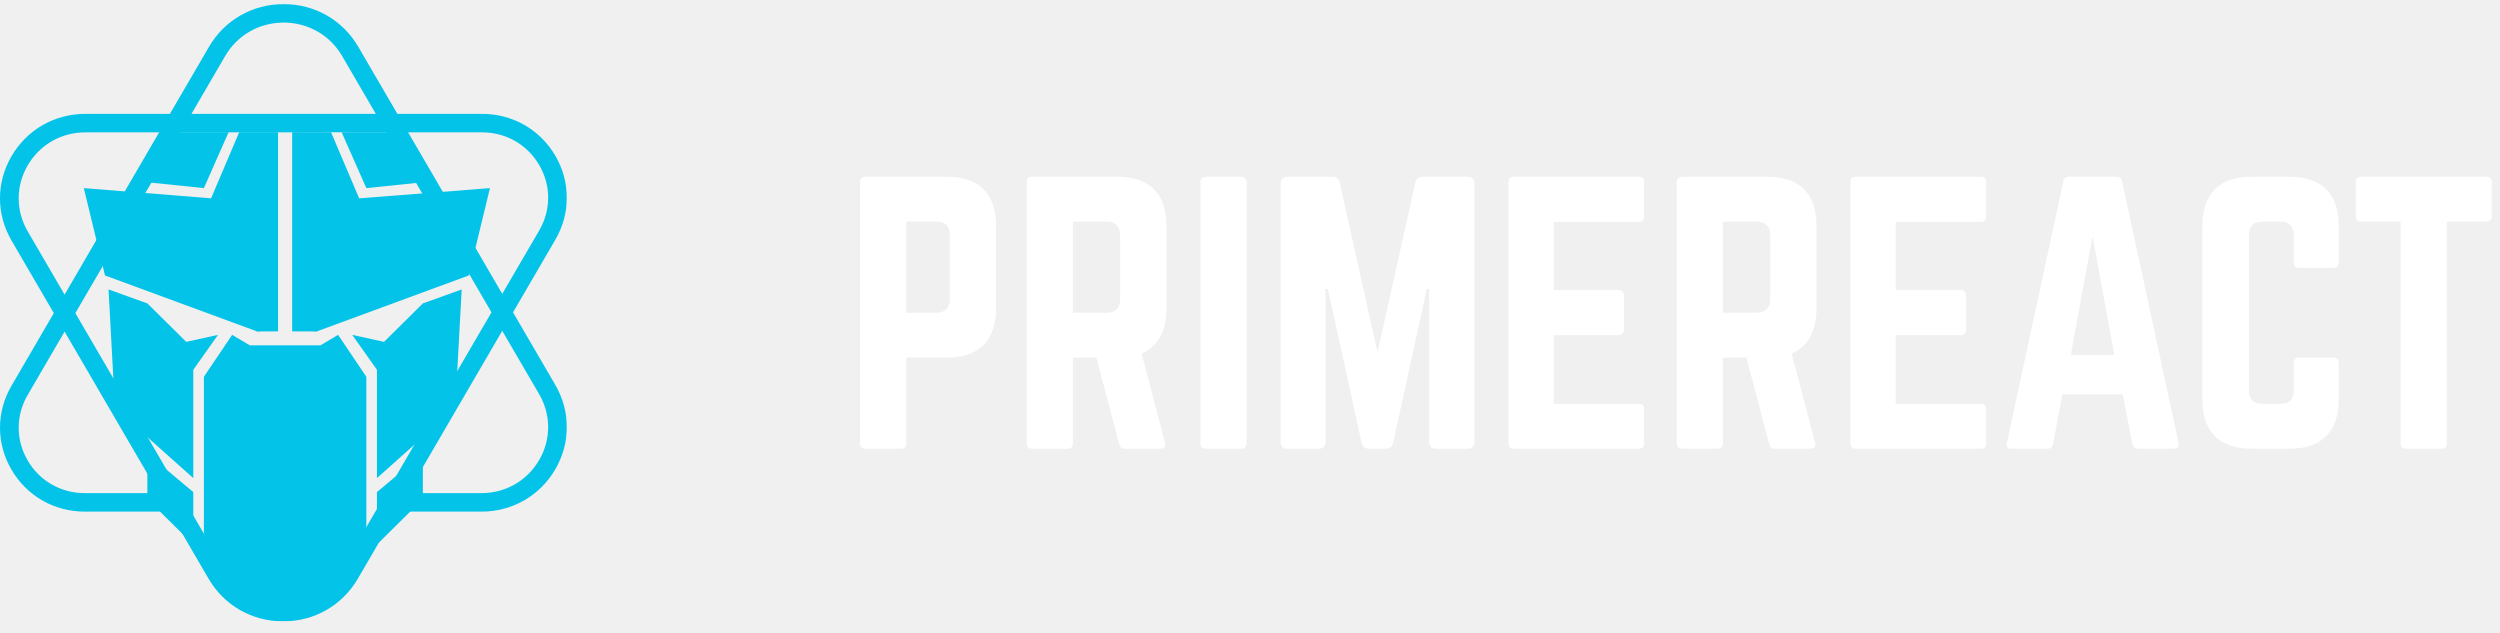
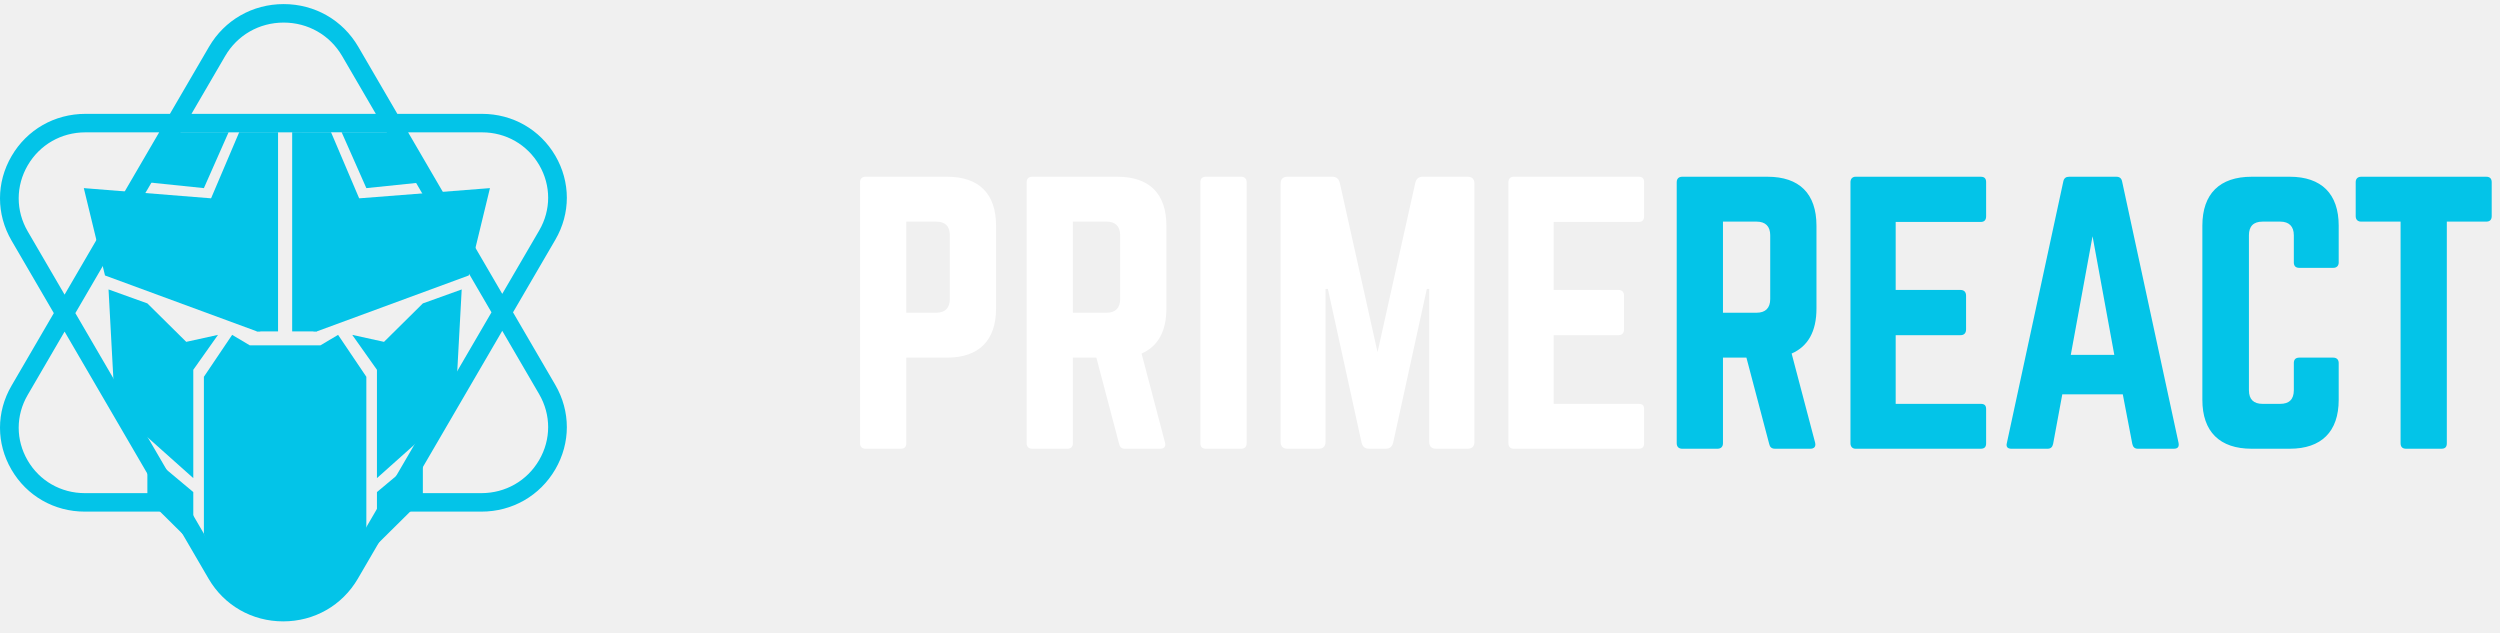
<svg xmlns="http://www.w3.org/2000/svg" width="162" height="41" viewBox="0 0 162 41" fill="none">
-   <mask id="mask0_2_321" style="mask-type:alpha" maskUnits="userSpaceOnUse" x="0" y="0" width="37" height="41">
-     <path fill-rule="evenodd" clip-rule="evenodd" d="M0 0.265H36.731V40.265H0V0.265Z" fill="white" />
-   </mask>
-   <g mask="url(#mask0_2_321)">
-     <path fill-rule="evenodd" clip-rule="evenodd" d="M35.988 15.532L33.244 20.24L35.982 24.939C36.981 26.654 36.981 28.701 35.982 30.415C34.983 32.129 33.194 33.153 31.196 33.153H25.72L23.188 37.499C22.178 39.231 20.37 40.265 18.351 40.265C16.332 40.265 14.524 39.231 13.515 37.499L10.982 33.153H5.495C3.512 33.153 1.736 32.137 0.744 30.435C-0.248 28.733 -0.248 26.701 0.744 24.999L3.487 20.29L0.749 15.591C-0.25 13.877 -0.25 11.83 0.749 10.116C1.748 8.401 3.537 7.378 5.535 7.378H11.011L13.544 3.032C14.553 1.3 16.362 0.265 18.38 0.265C20.399 0.265 22.207 1.3 23.217 3.032L25.749 7.378H31.236C33.22 7.378 34.996 8.394 35.988 10.096C36.979 11.798 36.979 13.83 35.988 15.532ZM18.38 1.463C16.799 1.463 15.382 2.274 14.591 3.631L12.408 7.378H24.353L22.17 3.631C21.379 2.274 19.962 1.463 18.38 1.463ZM25.605 30.954L25.546 31.055L25.538 31.069L25.397 31.311L24.649 32.595L24.52 32.816L22.965 35.485L22.496 36.29L22.166 36.857L22.153 36.86L22.146 36.872C21.355 38.23 19.912 38.621 18.33 38.621C16.751 38.621 15.362 38.232 14.571 36.878L14.546 36.872L13.743 35.494L13.542 35.149L4.883 20.29L6.454 17.595L6.454 17.596L9.224 12.845L9.222 12.844L9.537 12.305L9.539 12.305L11.713 8.576L25.052 8.571L31.848 20.24L25.605 30.954ZM34.935 29.816C34.155 31.155 32.757 31.955 31.196 31.955H26.418L32.546 21.438L34.935 25.538C35.716 26.878 35.716 28.477 34.935 29.816ZM1.791 29.836C2.564 31.163 3.949 31.955 5.495 31.955H10.284L4.185 21.488L1.791 25.598C1.018 26.924 1.018 28.509 1.791 29.836ZM1.796 14.992C1.016 13.653 1.016 12.054 1.796 10.715C2.577 9.375 3.974 8.576 5.535 8.576H10.313L4.185 19.092L1.796 14.992ZM31.236 8.576C32.783 8.576 34.167 9.368 34.941 10.695C35.714 12.022 35.714 13.606 34.941 14.933L32.546 19.042L26.447 8.576H31.236Z" fill="#03C4E8" />
-   </g>
+   <path fill-rule="evenodd" clip-rule="evenodd" d="M35.988 15.532L33.244 20.24L35.982 24.939C36.981 26.654 36.981 28.701 35.982 30.415C34.983 32.129 33.194 33.153 31.196 33.153H25.72L23.188 37.499C22.178 39.231 20.37 40.265 18.351 40.265C16.332 40.265 14.524 39.231 13.515 37.499L10.982 33.153H5.495C3.512 33.153 1.736 32.137 0.744 30.435C-0.248 28.733 -0.248 26.701 0.744 24.999L3.487 20.29L0.749 15.591C-0.25 13.877 -0.25 11.83 0.749 10.116C1.748 8.401 3.537 7.378 5.535 7.378H11.011L13.544 3.032C14.553 1.3 16.362 0.265 18.38 0.265C20.399 0.265 22.207 1.3 23.217 3.032L25.749 7.378H31.236C33.22 7.378 34.996 8.394 35.988 10.096C36.979 11.798 36.979 13.83 35.988 15.532ZM18.38 1.463C16.799 1.463 15.382 2.274 14.591 3.631L12.408 7.378H24.353L22.17 3.631C21.379 2.274 19.962 1.463 18.38 1.463ZM25.605 30.954L25.546 31.055L25.538 31.069L25.397 31.311L24.649 32.595L24.52 32.816L22.965 35.485L22.496 36.29L22.166 36.857L22.153 36.86L22.146 36.872C21.355 38.23 19.912 38.621 18.33 38.621C16.751 38.621 15.362 38.232 14.571 36.878L14.546 36.872L13.743 35.494L13.542 35.149L4.883 20.29L6.454 17.595L6.454 17.596L9.224 12.845L9.222 12.844L9.537 12.305L9.539 12.305L11.713 8.576L25.052 8.571L31.848 20.24L25.605 30.954ZM34.935 29.816C34.155 31.155 32.757 31.955 31.196 31.955H26.418L32.546 21.438L34.935 25.538C35.716 26.878 35.716 28.477 34.935 29.816ZM1.791 29.836C2.564 31.163 3.949 31.955 5.495 31.955H10.284L4.185 21.488L1.791 25.598C1.018 26.924 1.018 28.509 1.791 29.836ZM1.796 14.992C1.016 13.653 1.016 12.054 1.796 10.715C2.577 9.375 3.974 8.576 5.535 8.576H10.313L4.185 19.092L1.796 14.992ZM31.236 8.576C32.783 8.576 34.167 9.368 34.941 10.695C35.714 12.022 35.714 13.606 34.941 14.933L32.546 19.042L26.447 8.576H31.236Z" fill="#03C4E8" />
  <path d="M24.883 22.152L22.824 21.699L24.426 23.963V30.982L29.5 26.454L29.918 18.756L27.401 19.661L24.883 22.152Z" fill="#03C4E8" />
  <path d="M12.068 22.152L14.127 21.699L12.525 23.963V30.982L7.45 26.454L7.033 18.756L9.55 19.661L12.068 22.152Z" fill="#03C4E8" />
  <path fill-rule="evenodd" clip-rule="evenodd" d="M13.212 24.416L15.043 21.699L16.187 22.378H20.764L21.908 21.699L23.739 24.416V34.605L21.599 38.645H14.934L13.212 34.605V24.416Z" fill="#03C4E8" />
  <path d="M24.426 35.284L27.401 32.34V29.397L24.426 31.887V35.284Z" fill="#03C4E8" />
  <path d="M12.525 35.284L9.55 32.34V29.397L12.525 31.887V35.284Z" fill="#03C4E8" />
  <path fill-rule="evenodd" clip-rule="evenodd" d="M18.018 8.567H15.5L13.67 12.869L16.645 21.473H20.535L23.281 12.869L21.451 8.567H18.933V21.473H18.018V8.567Z" fill="#03C4E8" />
  <path d="M16.645 21.472L6.804 17.85L5.431 12.19L13.898 12.869L16.873 21.472H16.645Z" fill="#03C4E8" />
  <path d="M20.535 21.472L30.376 17.85L31.749 12.19L23.053 12.869L20.306 21.472H20.535Z" fill="#03C4E8" />
  <path d="M23.739 12.19L28.127 11.737L25.341 8.567H22.137L23.739 12.19Z" fill="#03C4E8" />
  <path d="M13.212 12.19L8.824 11.737L11.61 8.567H14.814L13.212 12.19Z" fill="#03C4E8" />
  <path fill-rule="evenodd" clip-rule="evenodd" d="M55.731 28.726V11.805C55.731 11.585 55.864 11.453 56.084 11.453H61.372C63.443 11.453 64.544 12.554 64.544 14.625V20.001C64.544 22.05 63.443 23.174 61.372 23.174H58.728V28.726C58.728 28.946 58.618 29.078 58.375 29.078H56.084C55.864 29.078 55.731 28.946 55.731 28.726ZM58.728 20.265H60.667C61.261 20.265 61.548 19.935 61.548 19.384V15.242C61.548 14.669 61.261 14.361 60.667 14.361H58.728V20.265ZM75.582 20.001V14.625C75.582 12.554 74.481 11.453 72.41 11.453H66.88C66.659 11.453 66.527 11.585 66.527 11.805V28.726C66.527 28.946 66.659 29.078 66.88 29.078H69.171C69.391 29.078 69.523 28.946 69.523 28.726V23.174H71.044L72.52 28.77C72.564 28.968 72.674 29.078 72.894 29.078H75.186C75.428 29.078 75.56 28.946 75.494 28.681L73.974 22.909C75.031 22.447 75.582 21.477 75.582 20.001ZM69.523 20.265H71.705C72.278 20.265 72.586 19.957 72.586 19.384V15.242C72.586 14.669 72.278 14.361 71.705 14.361H69.523V20.265ZM80.429 11.453H78.138C77.896 11.453 77.785 11.585 77.785 11.805V28.726C77.785 28.946 77.896 29.078 78.138 29.078H80.429C80.65 29.078 80.782 28.946 80.782 28.726V11.805C80.782 11.585 80.65 11.453 80.429 11.453ZM92.194 11.453H95.103C95.389 11.453 95.543 11.607 95.543 11.893V28.637C95.543 28.924 95.389 29.078 95.103 29.078H93.054C92.767 29.078 92.613 28.924 92.613 28.637V18.723H92.459L90.278 28.681C90.212 28.946 90.057 29.078 89.793 29.078H88.713C88.449 29.078 88.295 28.946 88.229 28.681L86.047 18.723H85.893V28.637C85.893 28.924 85.739 29.078 85.453 29.078H83.426C83.139 29.078 82.985 28.924 82.985 28.637V11.893C82.985 11.607 83.139 11.453 83.426 11.453H86.334C86.598 11.453 86.752 11.585 86.819 11.849L89.264 22.821L91.71 11.849C91.776 11.585 91.93 11.453 92.194 11.453ZM106.537 14.008V11.805C106.537 11.585 106.449 11.453 106.185 11.453H98.077C97.879 11.453 97.746 11.585 97.746 11.805V28.726C97.746 28.946 97.879 29.078 98.077 29.078H106.185C106.449 29.078 106.537 28.946 106.537 28.726V26.522C106.537 26.28 106.449 26.17 106.185 26.17H100.677V21.719H104.885C105.105 21.719 105.237 21.587 105.237 21.345V19.164C105.237 18.921 105.105 18.789 104.885 18.789H100.677V14.383H106.185C106.449 14.383 106.537 14.229 106.537 14.008Z" fill="white" />
-   <path fill-rule="evenodd" clip-rule="evenodd" d="M117.707 14.625V20.001C117.707 21.477 117.156 22.447 116.098 22.909L117.619 28.681C117.685 28.946 117.552 29.078 117.31 29.078H115.019C114.798 29.078 114.688 28.968 114.644 28.77L113.168 23.174H111.648V28.726C111.648 28.946 111.516 29.078 111.295 29.078H109.004C108.784 29.078 108.651 28.946 108.651 28.726V11.805C108.651 11.585 108.784 11.453 109.004 11.453H114.534C116.605 11.453 117.707 12.554 117.707 14.625ZM111.648 20.265H113.829C114.402 20.265 114.71 19.957 114.71 19.384V15.242C114.71 14.669 114.402 14.361 113.829 14.361H111.648V20.265ZM128.701 14.008V11.805C128.701 11.585 128.612 11.453 128.348 11.453H120.24C120.042 11.453 119.91 11.585 119.91 11.805V28.726C119.91 28.946 120.042 29.078 120.24 29.078H128.348C128.612 29.078 128.701 28.946 128.701 28.726V26.522C128.701 26.28 128.612 26.17 128.348 26.17H122.84V21.719H127.048C127.269 21.719 127.401 21.587 127.401 21.345V19.164C127.401 18.921 127.269 18.789 127.048 18.789H122.84V14.383H128.348C128.612 14.383 128.701 14.229 128.701 14.008ZM140.862 29.078H138.527C138.329 29.078 138.218 28.968 138.174 28.77L137.557 25.553H133.636L133.041 28.77C132.997 28.968 132.887 29.078 132.688 29.078H130.331C130.089 29.078 129.978 28.946 130.045 28.704L133.702 11.761C133.746 11.541 133.878 11.453 134.076 11.453H137.139C137.337 11.453 137.469 11.541 137.513 11.761L141.171 28.704C141.215 28.946 141.127 29.078 140.862 29.078ZM135.597 15.308L137.007 22.997H134.187L135.597 15.308ZM151.548 14.625V17.005C151.548 17.225 151.416 17.357 151.195 17.357H148.992C148.75 17.357 148.64 17.225 148.64 17.005V15.242C148.64 14.669 148.331 14.361 147.758 14.361H146.613C146.018 14.361 145.731 14.669 145.731 15.242V25.289C145.731 25.884 146.04 26.17 146.613 26.17H147.758C148.331 26.17 148.64 25.884 148.64 25.289V23.526C148.64 23.306 148.75 23.174 148.992 23.174H151.195C151.416 23.174 151.548 23.306 151.548 23.526V25.905C151.548 27.977 150.424 29.078 148.375 29.078H145.908C143.837 29.078 142.713 27.977 142.713 25.905V14.625C142.713 12.554 143.837 11.453 145.908 11.453H148.375C150.424 11.453 151.548 12.554 151.548 14.625ZM161.11 11.453H153.002C152.782 11.453 152.649 11.585 152.649 11.805V14.008C152.649 14.229 152.782 14.361 153.002 14.361H155.558V28.726C155.558 28.968 155.69 29.078 155.91 29.078H158.201C158.444 29.078 158.554 28.968 158.554 28.726V14.361H161.11C161.352 14.361 161.462 14.229 161.462 14.008V11.805C161.462 11.585 161.352 11.453 161.11 11.453Z" fill="white" />
+   <path fill-rule="evenodd" clip-rule="evenodd" d="M117.707 14.625V20.001C117.707 21.477 117.156 22.447 116.098 22.909L117.619 28.681C117.685 28.946 117.552 29.078 117.31 29.078H115.019C114.798 29.078 114.688 28.968 114.644 28.77L113.168 23.174H111.648V28.726C111.648 28.946 111.516 29.078 111.295 29.078H109.004C108.784 29.078 108.651 28.946 108.651 28.726V11.805C108.651 11.585 108.784 11.453 109.004 11.453H114.534C116.605 11.453 117.707 12.554 117.707 14.625ZM111.648 20.265H113.829C114.402 20.265 114.71 19.957 114.71 19.384V15.242C114.71 14.669 114.402 14.361 113.829 14.361H111.648V20.265ZM128.701 14.008V11.805C128.701 11.585 128.612 11.453 128.348 11.453H120.24C120.042 11.453 119.91 11.585 119.91 11.805V28.726C119.91 28.946 120.042 29.078 120.24 29.078H128.348C128.612 29.078 128.701 28.946 128.701 28.726V26.522C128.701 26.28 128.612 26.17 128.348 26.17H122.84V21.719H127.048C127.269 21.719 127.401 21.587 127.401 21.345V19.164C127.401 18.921 127.269 18.789 127.048 18.789H122.84V14.383H128.348C128.612 14.383 128.701 14.229 128.701 14.008ZM140.862 29.078H138.527C138.329 29.078 138.218 28.968 138.174 28.77L137.557 25.553H133.636L133.041 28.77C132.997 28.968 132.887 29.078 132.688 29.078H130.331C130.089 29.078 129.978 28.946 130.045 28.704L133.702 11.761C133.746 11.541 133.878 11.453 134.076 11.453H137.139C137.337 11.453 137.469 11.541 137.513 11.761L141.171 28.704C141.215 28.946 141.127 29.078 140.862 29.078ZM135.597 15.308L137.007 22.997H134.187L135.597 15.308ZM151.548 14.625V17.005C151.548 17.225 151.416 17.357 151.195 17.357H148.992C148.75 17.357 148.64 17.225 148.64 17.005V15.242C148.64 14.669 148.331 14.361 147.758 14.361H146.613C146.018 14.361 145.731 14.669 145.731 15.242V25.289C145.731 25.884 146.04 26.17 146.613 26.17H147.758C148.331 26.17 148.64 25.884 148.64 25.289V23.526C148.64 23.306 148.75 23.174 148.992 23.174H151.195C151.416 23.174 151.548 23.306 151.548 23.526V25.905C151.548 27.977 150.424 29.078 148.375 29.078H145.908C143.837 29.078 142.713 27.977 142.713 25.905V14.625C142.713 12.554 143.837 11.453 145.908 11.453H148.375C150.424 11.453 151.548 12.554 151.548 14.625ZM161.11 11.453H153.002C152.782 11.453 152.649 11.585 152.649 11.805V14.008C152.649 14.229 152.782 14.361 153.002 14.361H155.558V28.726C155.558 28.968 155.69 29.078 155.91 29.078H158.201C158.444 29.078 158.554 28.968 158.554 28.726V14.361H161.11C161.352 14.361 161.462 14.229 161.462 14.008V11.805C161.462 11.585 161.352 11.453 161.11 11.453Z" fill="#03C4E8" />
</svg>
